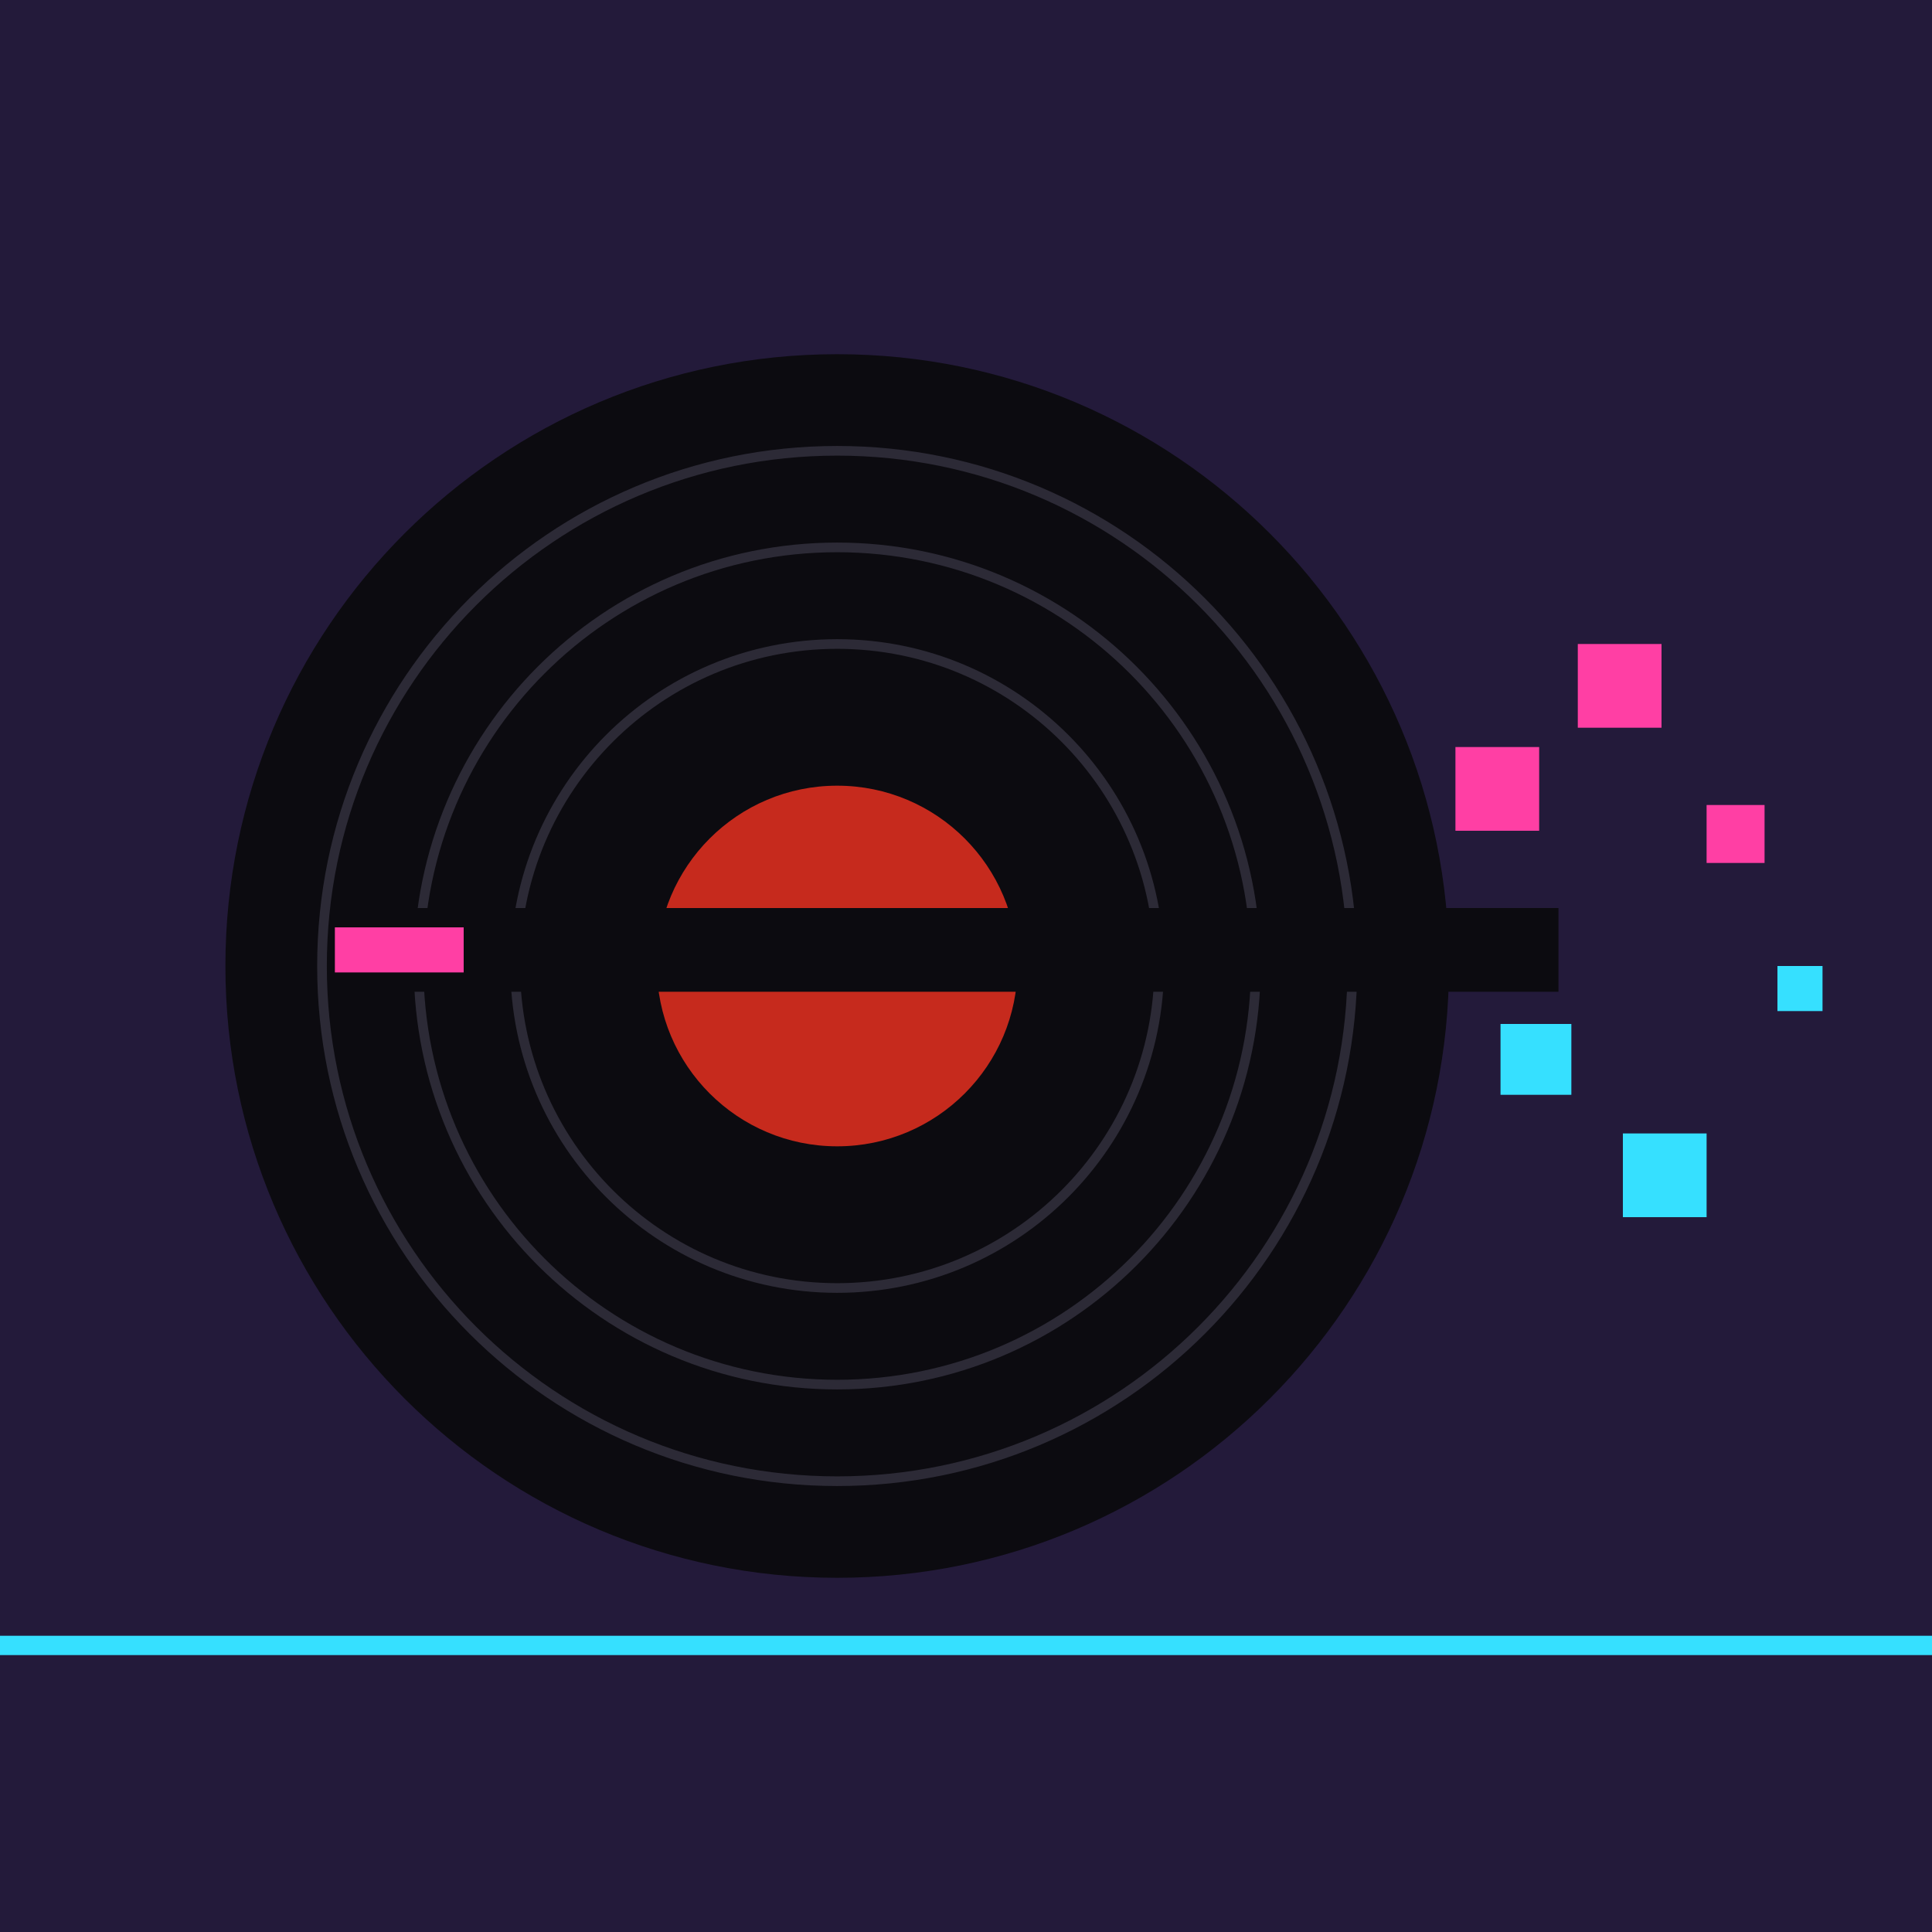
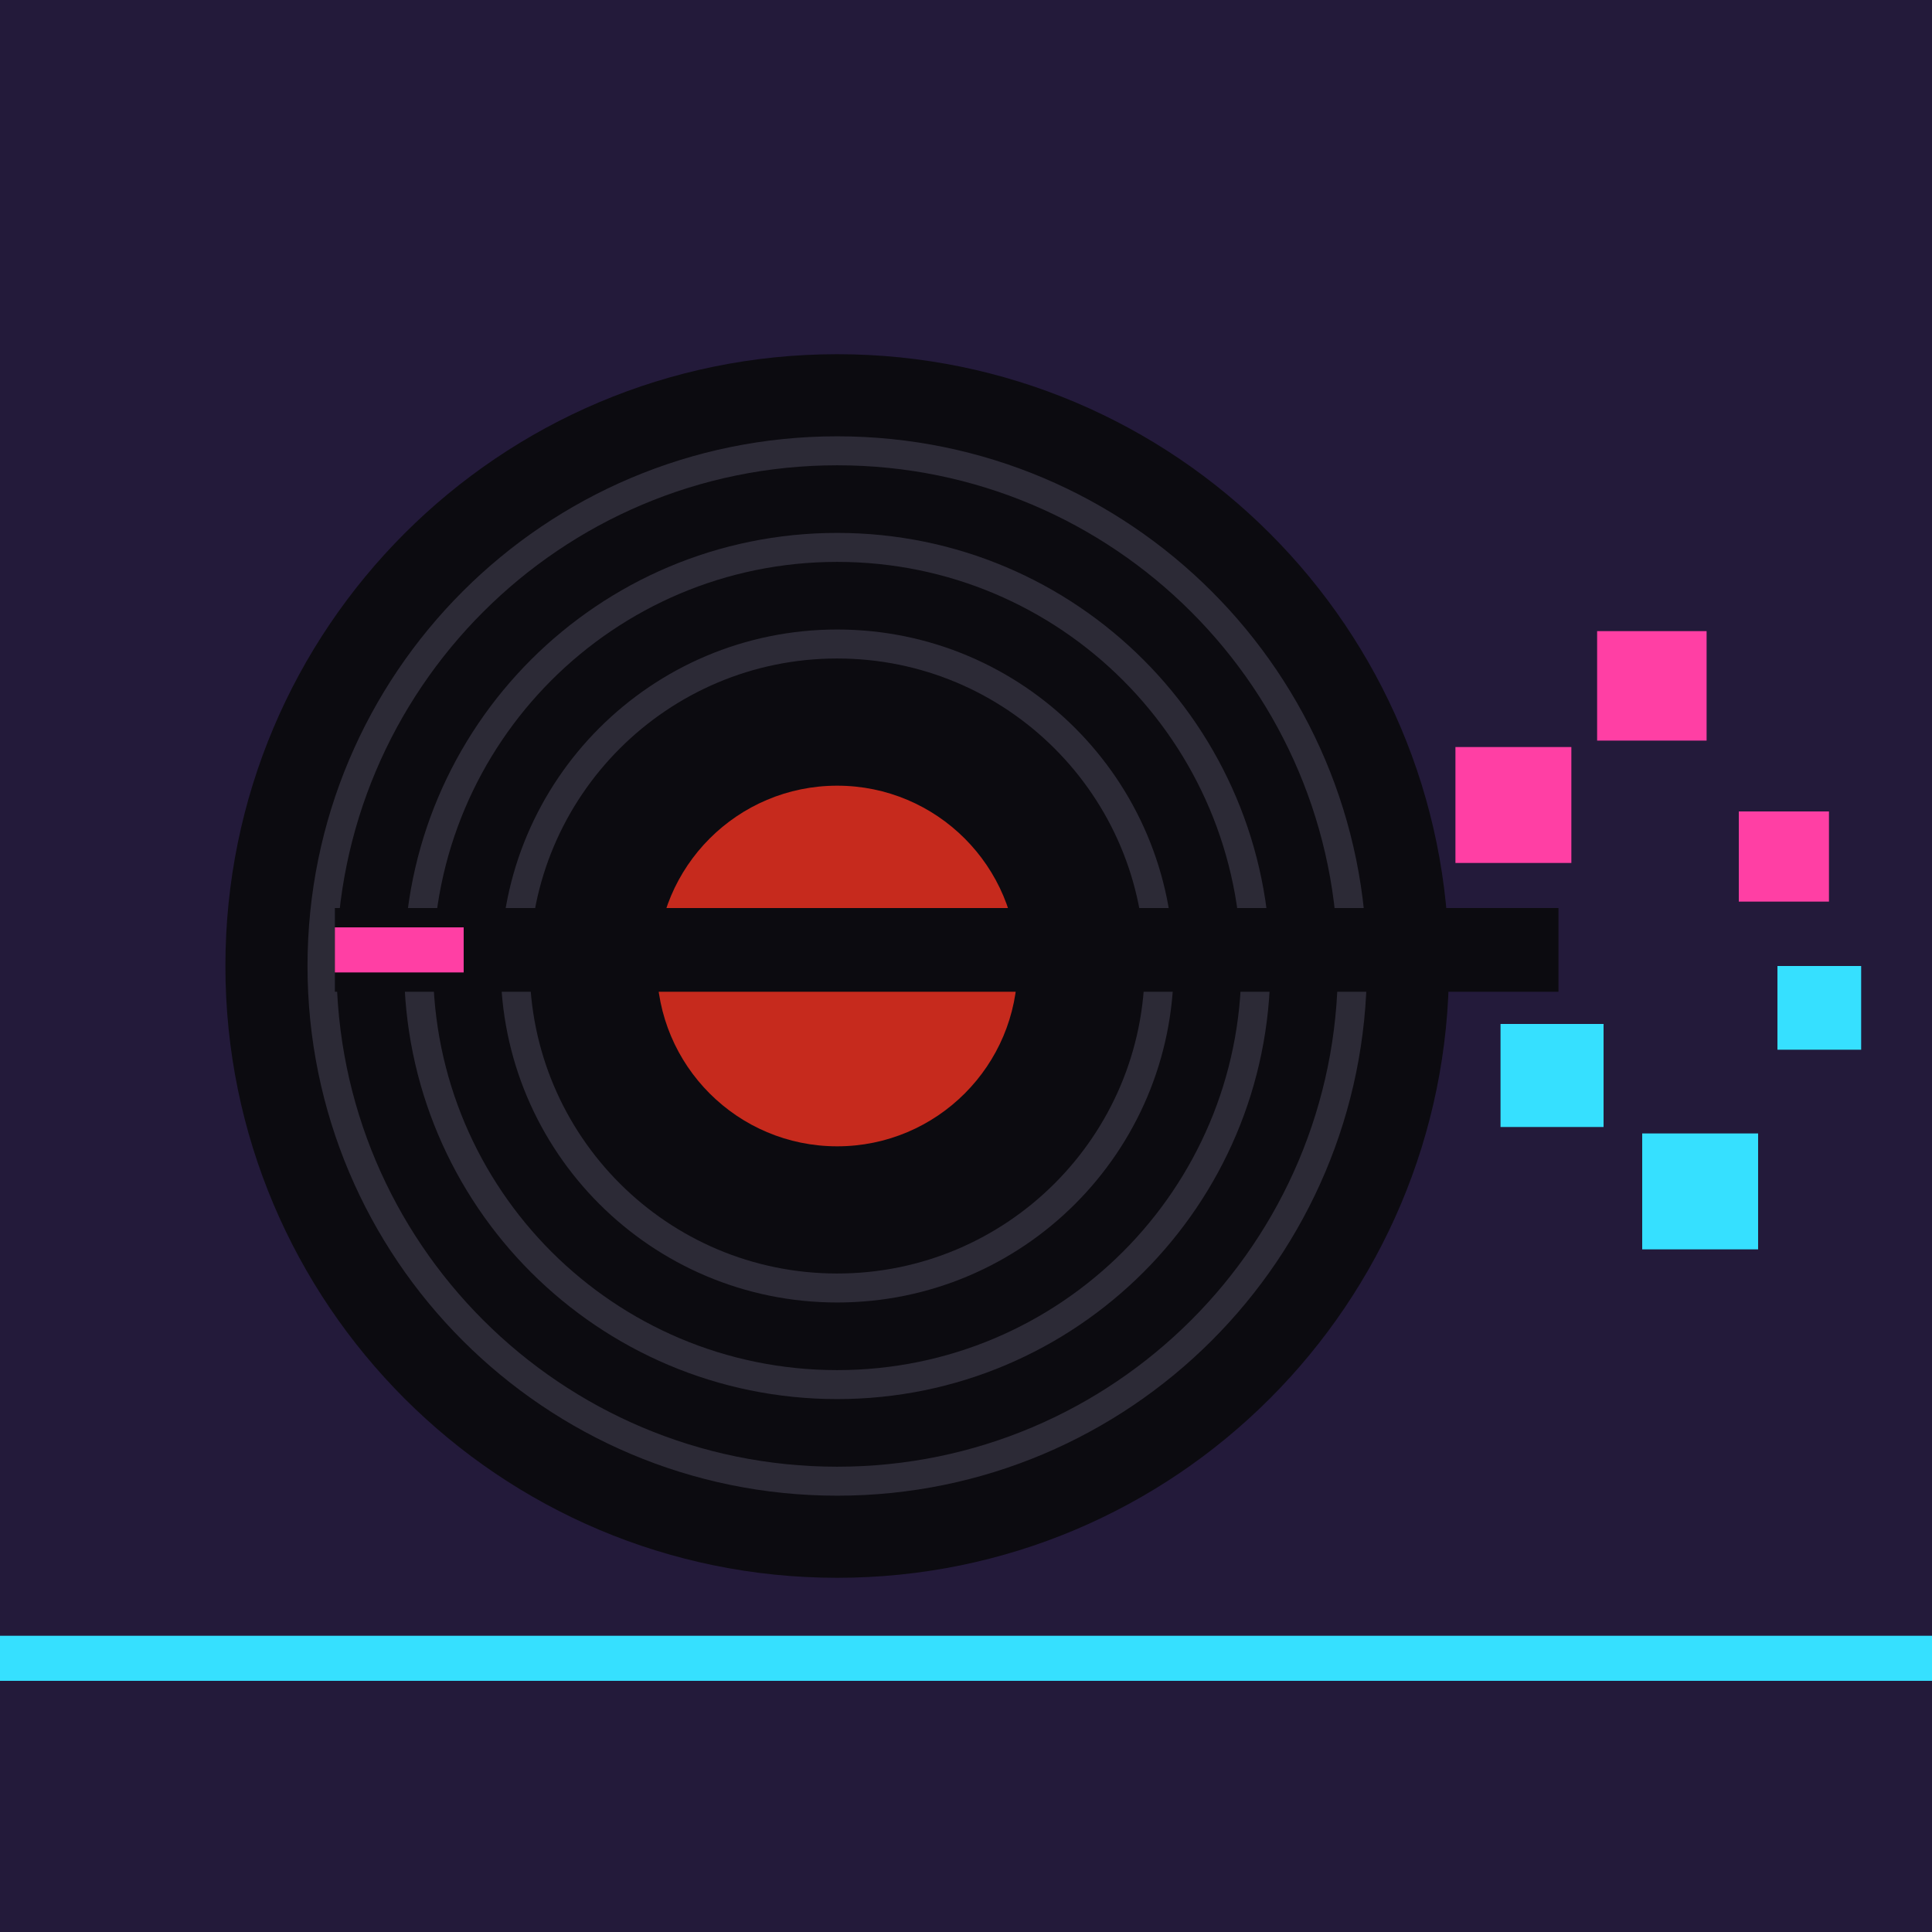
<svg xmlns="http://www.w3.org/2000/svg" viewBox="0 0 600 600">
  <rect width="600" height="600" fill="#231a3a" />
-   <rect x="0" y="508" width="600" height="6" fill="#36e0ff" />
+   <rect x="0" y="508" width="600" height="14" fill="#36e0ff" />
  <circle cx="260" cy="300" r="190" fill="#0c0b10" />
-   <g fill="none" stroke="#2c2a36" stroke-width="3">
+   <g fill="none" stroke="#2c2a36" stroke-width="9">
    <circle cx="260" cy="300" r="160" />
    <circle cx="260" cy="300" r="130" />
    <circle cx="260" cy="300" r="100" />
  </g>
  <circle cx="260" cy="300" r="56" fill="#c62a1d" />
  <circle cx="260" cy="300" r="7" fill="#ece4d2" />
  <rect x="70" y="282" width="380" height="26" fill="#0c0b10" transform="translate(34 0)" />
  <rect x="104" y="288" width="40" height="14" fill="#ff3fa4" />
  <g fill="#ff3fa4">
-     <rect x="452" y="232" width="26" height="26" />
-     <rect x="490" y="200" width="26" height="26" />
-     <rect x="530" y="250" width="18" height="18" />
+     <rect x="452" y="232" width="36" height="36" />
+     <rect x="496" y="196" width="34" height="34" />
+     <rect x="540" y="252" width="28" height="28" />
  </g>
  <g fill="#36e0ff">
-     <rect x="466" y="318" width="22" height="22" />
-     <rect x="504" y="352" width="26" height="26" />
-     <rect x="552" y="300" width="14" height="14" />
+     <rect x="466" y="318" width="32" height="32" />
+     <rect x="510" y="352" width="36" height="36" />
+     <rect x="552" y="300" width="26" height="26" />
  </g>
</svg>
